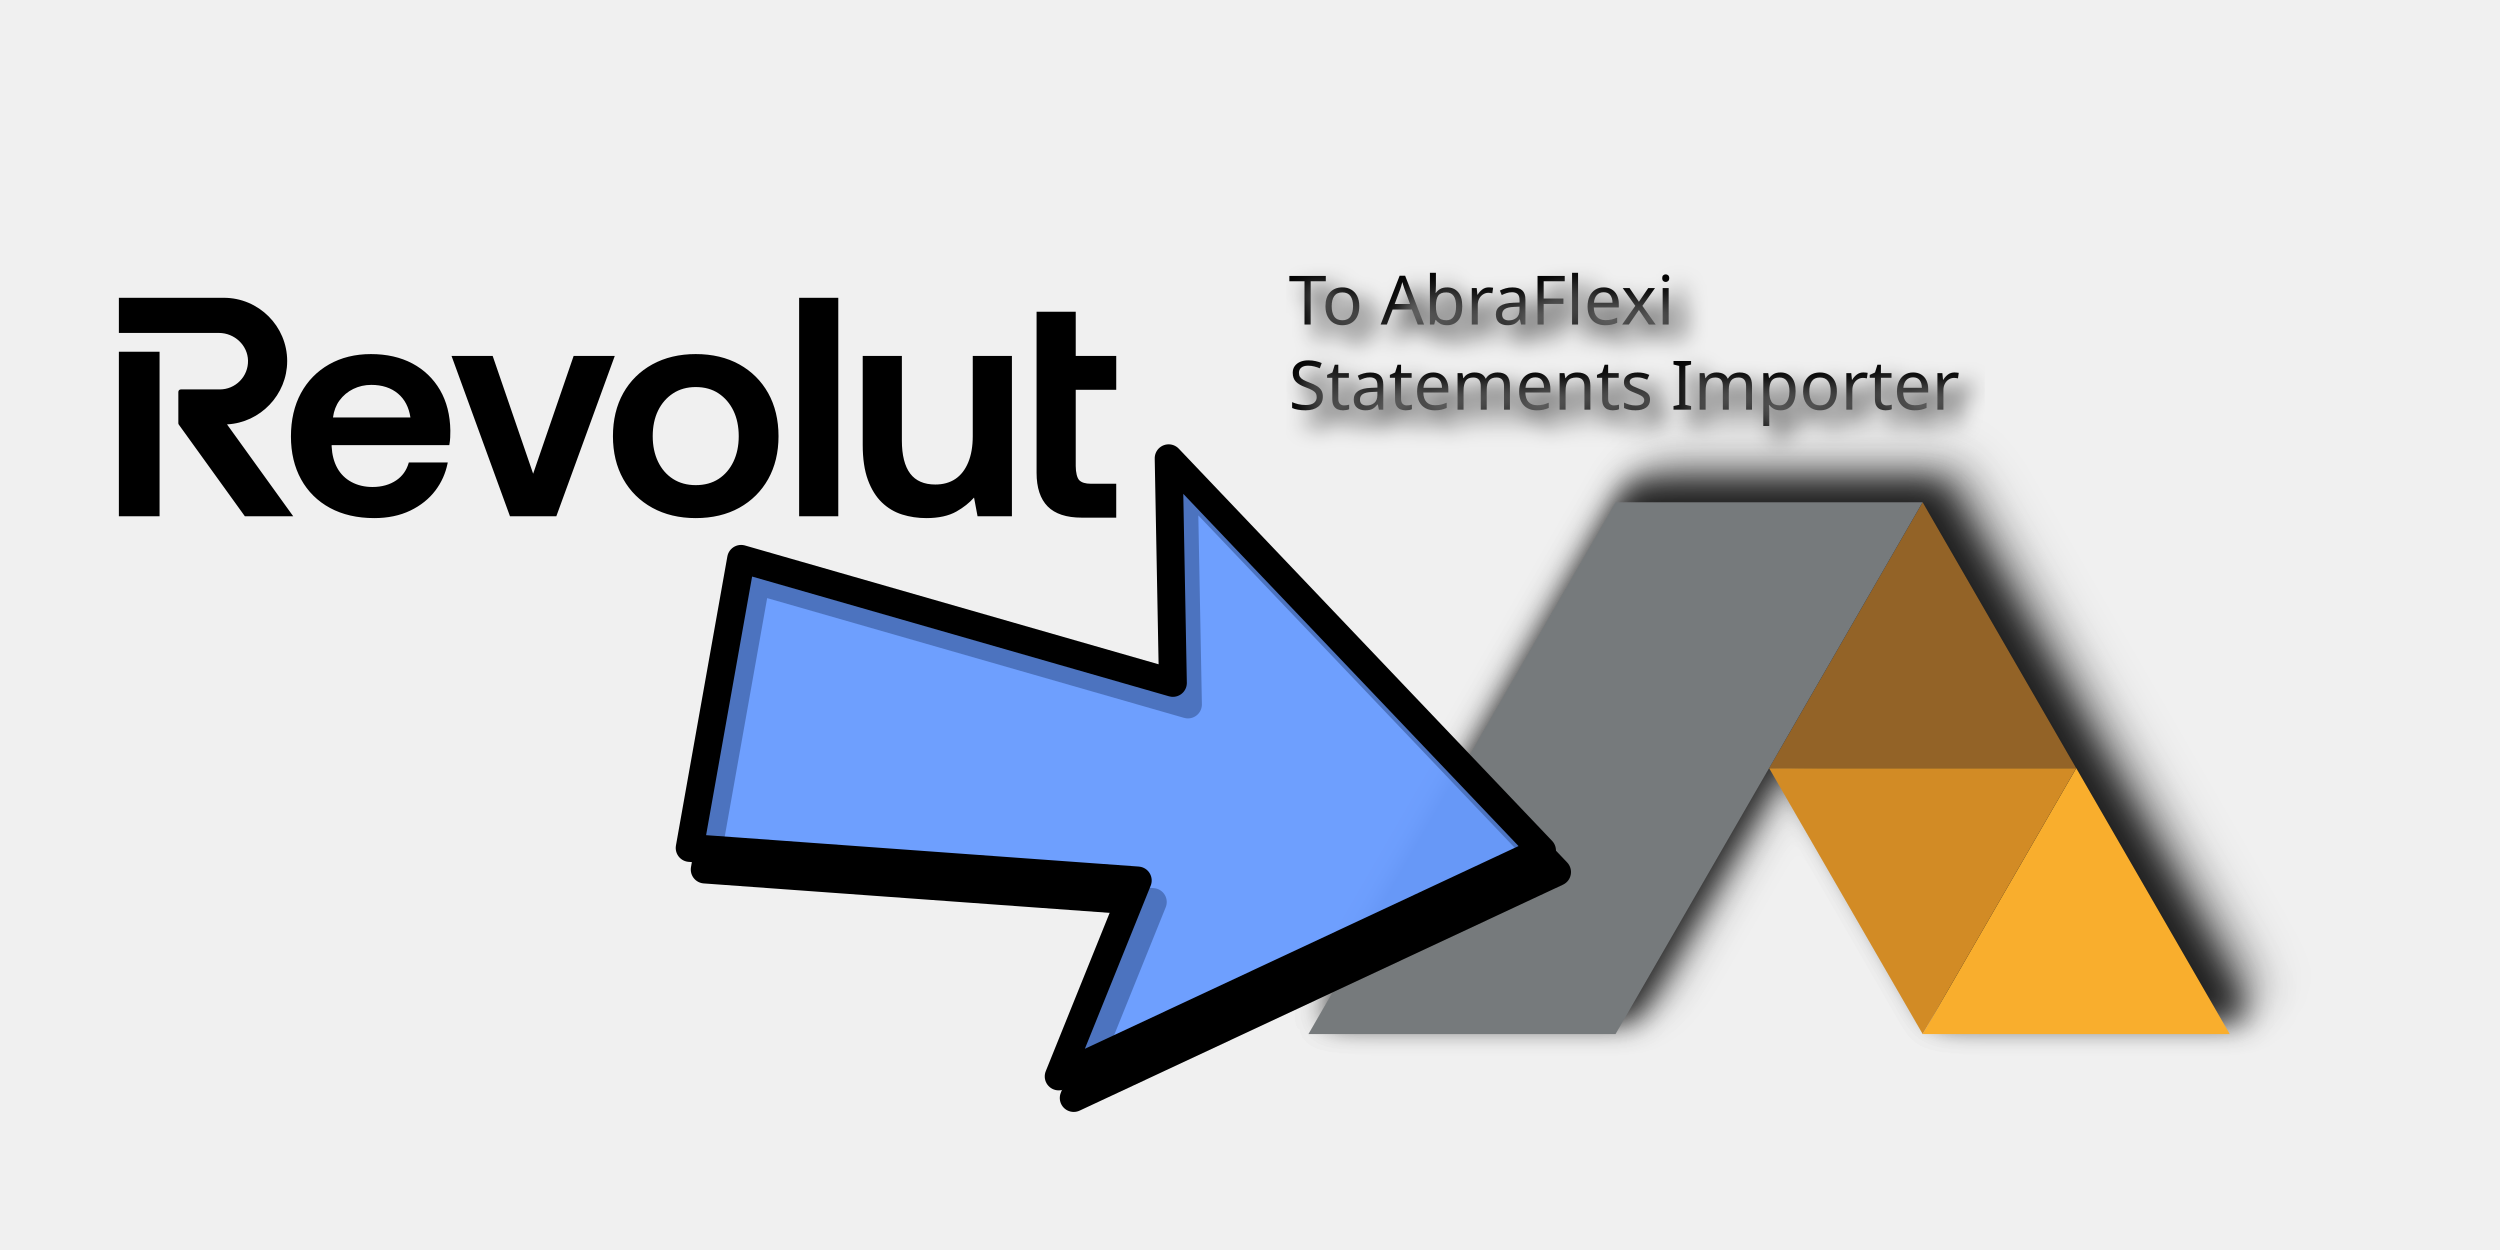
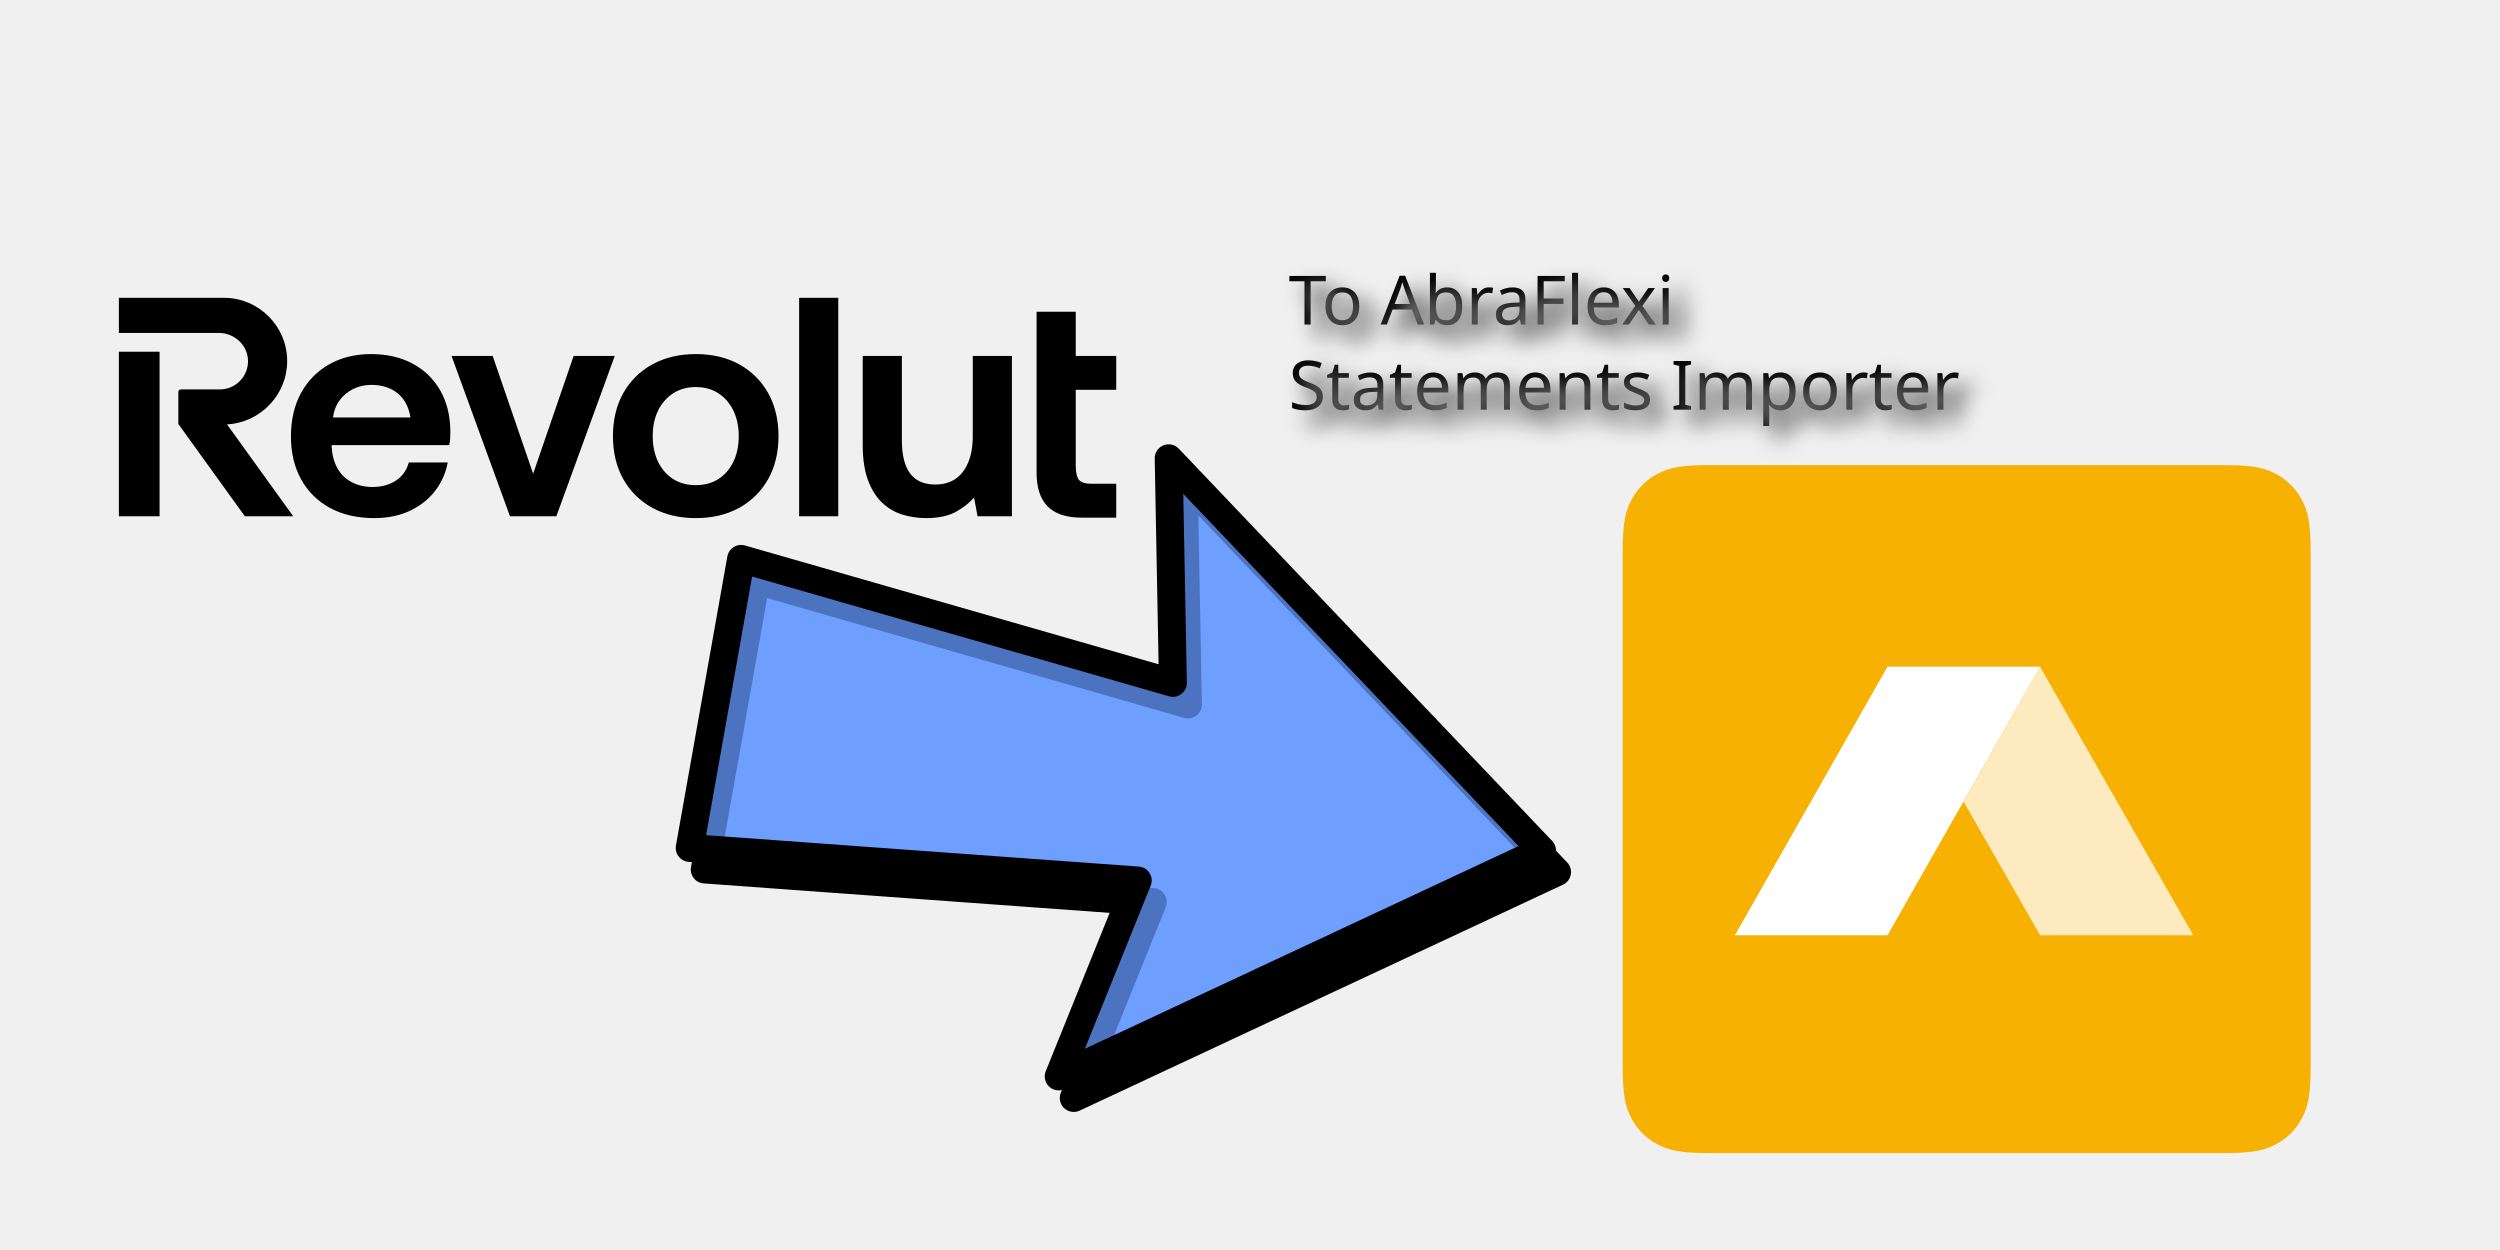
<svg xmlns="http://www.w3.org/2000/svg" xmlns:xlink="http://www.w3.org/1999/xlink" id="svg8" version="1.1" viewBox="0 0 1280 640" height="640mm" width="1280mm">
  <defs id="defs2">
    <clipPath id="clipPath3444">
      <path id="path3446" d="M 11.52,162 C 11.52,81.677 135.307,16.56 288,16.56 440.693,16.56 564.48,81.678 564.48,162 564.48,242.322 440.693,307.44 288,307.44 135.307,307.44 11.52,242.32 11.52,162" />
    </clipPath>
    <radialGradient id="radialGradient3452" cx="0" cy="0" r="1" fx="0" fy="0" gradientTransform="matrix(363.06,0,0,-363.06,177.52,256.31)" gradientUnits="userSpaceOnUse" spreadMethod="pad">
      <stop id="stop3454" offset="0" stop-color="#aeb2d5" />
      <stop id="stop3456" offset="0.3" stop-color="#aeb2d5" />
      <stop id="stop3458" offset="0.75" stop-color="#484c89" />
      <stop id="stop3460" offset="1" stop-color="#484c89" />
    </radialGradient>
    <clipPath id="clipPath3468">
      <path id="path3470" d="M 0,324 H 576 V 0 H 0 Z" />
    </clipPath>
    <filter style="color-interpolation-filters:sRGB" id="filter4622" x="-0.122" y="-0.211" width="1.294" height="1.509">
      <feFlood flood-opacity="0.498" flood-color="rgb(0,0,0)" result="flood" id="feFlood4612" />
      <feComposite in="flood" in2="SourceGraphic" operator="in" result="composite1" id="feComposite4614" />
      <feGaussianBlur in="composite1" stdDeviation="6" result="blur" id="feGaussianBlur4616" />
      <feOffset dx="6" dy="6" result="offset" id="feOffset4618" />
      <feComposite in="SourceGraphic" in2="offset" operator="over" result="fbSourceGraphic" id="feComposite4620" />
      <feColorMatrix result="fbSourceGraphicAlpha" in="fbSourceGraphic" values="0 0 0 -1 0 0 0 0 -1 0 0 0 0 -1 0 0 0 0 1 0" id="feColorMatrix4624" />
      <feFlood id="feFlood4626" flood-opacity="0.498" flood-color="rgb(0,0,0)" result="flood" in="fbSourceGraphic" />
      <feComposite in2="fbSourceGraphic" id="feComposite4628" in="flood" operator="in" result="composite1" />
      <feGaussianBlur id="feGaussianBlur4630" in="composite1" stdDeviation="6" result="blur" />
      <feOffset id="feOffset4632" dx="6" dy="6" result="offset" />
      <feComposite in2="offset" id="feComposite4634" in="fbSourceGraphic" operator="over" result="fbSourceGraphic" />
      <feColorMatrix result="fbSourceGraphicAlpha" in="fbSourceGraphic" values="0 0 0 -1 0 0 0 0 -1 0 0 0 0 -1 0 0 0 0 1 0" id="feColorMatrix4636" />
      <feFlood id="feFlood4638" flood-opacity="0.498" flood-color="rgb(0,0,0)" result="flood" in="fbSourceGraphic" />
      <feComposite in2="fbSourceGraphic" id="feComposite4640" in="flood" operator="in" result="composite1" />
      <feGaussianBlur id="feGaussianBlur4642" in="composite1" stdDeviation="6" result="blur" />
      <feOffset id="feOffset4644" dx="6" dy="6" result="offset" />
      <feComposite in2="offset" id="feComposite4646" in="fbSourceGraphic" operator="over" result="composite2" />
    </filter>
    <filter style="color-interpolation-filters:sRGB" id="filter2058">
      <feGaussianBlur stdDeviation="10.563 0.01" result="fbSourceGraphic" id="feGaussianBlur2056" />
      <feColorMatrix result="fbSourceGraphicAlpha" in="fbSourceGraphic" values="0 0 0 -1 0 0 0 0 -1 0 0 0 0 -1 0 0 0 0 1 0" id="feColorMatrix2060" />
      <feGaussianBlur id="feGaussianBlur2062" stdDeviation="10.563 0.01" result="blur" in="fbSourceGraphic" />
    </filter>
    <linearGradient id="XMLID_1_" gradientUnits="userSpaceOnUse" x1="168.036" y1="168.21" x2="83.15" y2="83.324">
      <stop offset="0" style="stop-color:#6D7BB0" id="stop164" />
      <stop offset="1" style="stop-color:#99ACD2" id="stop165" />
    </linearGradient>
    <linearGradient id="XMLID_2_" gradientUnits="userSpaceOnUse" x1="168.718" y1="174.636" x2="83.832" y2="89.75">
      <stop offset="0" style="stop-color:#6D7BB0" id="stop171" />
      <stop offset="1" style="stop-color:#99ACD2" id="stop172" />
    </linearGradient>
    <linearGradient id="XMLID_3_" gradientUnits="userSpaceOnUse" x1="126.98" y1="130.992" x2="233.562" y2="237.576" gradientTransform="matrix(0.9929,-0.1191,-0.056,1.0138,7.7556,8.876)">
      <stop offset="0" style="stop-color:#D8E1ED" id="stop178" />
      <stop offset="1" style="stop-color:#5E76AA" id="stop179" />
    </linearGradient>
    <linearGradient id="XMLID_4_" gradientUnits="userSpaceOnUse" x1="126.038" y1="144.818" x2="126.038" y2="77.567">
      <stop offset="0" style="stop-color:#808DC2" id="stop185" />
      <stop offset="1" style="stop-color:#5E76AA" id="stop186" />
    </linearGradient>
    <linearGradient id="XMLID_5_" gradientUnits="userSpaceOnUse" x1="121.277" y1="91.972" x2="121.277" y2="13.388" gradientTransform="matrix(0.9929,-0.1191,-0.056,1.0138,7.7556,8.876)">
      <stop offset="0" style="stop-color:#DBE8F2" id="stop192" />
      <stop offset="0.285" style="stop-color:#D9E6F1" id="stop193" />
      <stop offset="0.436" style="stop-color:#D1DFED" id="stop194" />
      <stop offset="0.556" style="stop-color:#C3D3E7" id="stop195" />
      <stop offset="0.659" style="stop-color:#B0C3DF" id="stop196" />
      <stop offset="0.752" style="stop-color:#97ADD3" id="stop197" />
      <stop offset="0.837" style="stop-color:#7893C5" id="stop198" />
      <stop offset="0.916" style="stop-color:#5473B5" id="stop199" />
      <stop offset="0.989" style="stop-color:#2B50A2" id="stop200" />
      <stop offset="1" style="stop-color:#244A9F" id="stop201" />
    </linearGradient>
-     <filter style="color-interpolation-filters:sRGB;" id="filter4400" x="-0.025" y="-0.387" width="1.064" height="1.974">
+     <filter style="color-interpolation-filters:sRGB;" id="filter4400" x="-0.039" y="-0.172" width="1.099" height="1.433">
      <feGaussianBlur result="result0" in="SourceAlpha" stdDeviation="4" id="feGaussianBlur4394" />
      <feOffset dx="5" dy="5" result="result4" id="feOffset4396" />
      <feComposite in="SourceGraphic" in2="result4" operator="xor" result="result3" id="feComposite4398" />
    </filter>
+     <clipPath clipPathUnits="userSpaceOnUse" id="clipPath225">
+       <path d="M 64.097,512 H 447.903 c 22.288,0 30.37,-2.321 38.518,-6.678 8.148,-4.358 14.543,-10.752 18.901,-18.901 C 509.679,478.273 512,470.191 512,447.903 V 64.097 C 512,41.809 509.679,33.727 505.322,25.579 500.964,17.431 494.569,11.036 486.421,6.678 478.273,2.321 470.191,0 447.903,0 H 64.097 C 41.809,0 33.727,2.321 25.579,6.678 17.431,11.036 11.036,17.431 6.678,25.579 2.321,33.727 0,41.809 0,64.097 V 447.903 c 0,22.288 2.321,30.37 6.678,38.518 4.358,8.148 10.752,14.543 18.901,18.901 8.148,4.358 16.23,6.678 38.518,6.678 z" clip-rule="evenodd" id="path223" />
+     </clipPath>
+     <clipPath clipPathUnits="userSpaceOnUse" id="clipPath231">
+       <path d="M 0,0 H 512 V 512 H 0 Z" id="path229" />
+     </clipPath>
+     <clipPath clipPathUnits="userSpaceOnUse" id="clipPath241">
+       <path d="M 310.621,362 424.709,162.094 H 310.696 l -57.009,99.499 z" clip-rule="evenodd" id="path239" />
+     </clipPath>
+     <clipPath clipPathUnits="userSpaceOnUse" id="clipPath247">
+       <path d="M 0,0 H 512 V 512 H 0 Z" id="path245" />
+     </clipPath>
+     <clipPath clipPathUnits="userSpaceOnUse" id="clipPath257">
+       <path d="M 197.101,362 83.515,162.094 H 197.101 L 310.621,362 Z" clip-rule="evenodd" id="path255" />
+     </clipPath>
+     <clipPath clipPathUnits="userSpaceOnUse" id="clipPath263">
+       <path d="M 0,0 H 512 V 512 H 0 Z" id="path261" />
+     </clipPath>
  </defs>
  <g id="layer1" />
  <g id="layer3">
    <g transform="matrix(1.403348,0,0,1.403348,120.6758,7.023125)" id="g2598">
-       <g transform="matrix(0.945479,0,0,-0.945479,286.7108,432.7154)" id="g4514" style="filter:url(#filter4622)">
-         <g id="g14" transform="matrix(28.37702,0,0,-28.37702,108.7903,8415.585)">
-           <g id="g12" transform="matrix(0.015609,0,0,-0.015609,-18.251,294.31)" style="clip-rule:evenodd;image-rendering:optimizeQuality;shape-rendering:geometricPrecision">
-             <path id="path4" d="M 1708.7,0 1842.5,231.62 1976.2,0 Z" style="fill:#f9ae2d" />
-             <path id="path6" d="m 1708.7,0 -133.75,231.62 h 267.53 z" style="fill:#d28b25" />
-             <path id="path8" d="M 1574.9,231.62 1708.65,463.3 1842.43,231.62 Z" style="fill:#936327" />
-             <path id="path10" d="M 1708.7,463.3 H 1441.2 L 1173.6,0 h 267.56 l 267.47,463.3" style="fill:#767a7c" />
+       <g id="g280" transform="matrix(0.4902108,0,0,-0.4902108,506.0335,415.6848)">
+         <g id="g217" />
+         <g id="g219">
+           <g id="g221" clip-path="url(#clipPath225)">
+             <g id="g227" clip-path="url(#clipPath231)">
+               <path d="M -1,513 H 513 V -1 H -1 Z" style="fill:#f6b102;fill-opacity:1;fill-rule:nonzero;stroke:none" id="path233" />
+             </g>
+           </g>
+         </g>
+         <g id="g235">
+           <g id="g237" clip-path="url(#clipPath241)">
+             <g id="g243" clip-path="url(#clipPath247)">
+               <path d="M 252.688,363 H 425.709 V 161.094 H 252.688 Z" style="fill:#fdebbf;fill-opacity:1;fill-rule:nonzero;stroke:none" id="path249" />
+             </g>
+           </g>
+         </g>
+         <g id="g251">
+           <g id="g253" clip-path="url(#clipPath257)">
+             <g id="g259" clip-path="url(#clipPath263)">
+               <path d="M 82.515,363 H 311.621 V 161.094 H 82.515 Z" style="fill:#ffffff;fill-opacity:1;fill-rule:nonzero;stroke:none" id="path265" />
+             </g>
          </g>
        </g>
      </g>
      <path clip-rule="evenodd" d="m 205.564,103.642 h 14.285 v 79.705 H 205.564 Z M 321.255,137.223 V 124.854 H 306.482 V 108.728 H 292.197 v 58.792 c 0,5.402 1.359,9.519 4.039,12.236 2.678,2.72 6.852,4.099 12.406,4.099 h 12.612 v -12.369 h -9.229 c -2.007,0 -3.446,-0.441 -4.28,-1.313 -0.766,-0.798 -1.263,-2.812 -1.263,-5.132 v -27.819 z m -212.731,30.611 14.771,-42.982 h 15.008 l -21.323,58.496 H 100.068 L 78.745,124.852 H 93.753 Z m 160.388,-13.678 c 0,3.703 -0.562,6.925 -1.668,9.576 -1.098,2.636 -2.67,4.657 -4.675,6.005 -2.004,1.348 -4.469,2.032 -7.325,2.032 -4.084,0 -7.166,-1.342 -9.158,-3.988 -2.014,-2.674 -3.037,-6.727 -3.037,-12.046 v -30.882 h -14.285 v 32.46 c 0,5.054 0.63,9.341 1.879,12.741 1.248,3.409 2.964,6.183 5.097,8.242 2.133,2.056 4.622,3.542 7.4,4.416 2.763,0.87 5.737,1.31 8.837,1.31 4.466,0 8.164,-0.81 10.985,-2.408 2.572,-1.462 4.73,-3.171 6.418,-5.087 l 1.279,6.819 h 12.539 v -58.494 h -14.285 z m -85.186,-26.218 c -4.502,-2.496 -9.848,-3.761 -15.887,-3.761 -5.966,0 -11.292,1.265 -15.831,3.76 -4.544,2.502 -8.115,6.035 -10.614,10.501 -2.495,4.462 -3.759,9.75 -3.759,15.718 0,5.894 1.264,11.146 3.759,15.608 2.497,4.464 6.068,7.997 10.614,10.498 4.539,2.496 9.866,3.76 15.831,3.76 6.039,0 11.385,-1.264 15.887,-3.761 4.507,-2.5 8.059,-6.032 10.556,-10.497 2.495,-4.464 3.761,-9.716 3.761,-15.608 0,-5.965 -1.266,-11.254 -3.761,-15.718 -2.499,-4.466 -6.05,-8 -10.556,-10.5 z m -7.548,41.796 c -2.301,1.499 -5.107,2.259 -8.339,2.259 -3.158,0 -5.946,-0.76 -8.286,-2.259 -2.344,-1.501 -4.182,-3.62 -5.465,-6.298 -1.288,-2.681 -1.942,-5.802 -1.942,-9.279 0,-3.549 0.653,-6.688 1.942,-9.333 1.282,-2.642 3.122,-4.761 5.468,-6.3 2.339,-1.537 5.126,-2.316 8.283,-2.316 3.23,0 6.035,0.779 8.337,2.315 2.309,1.54 4.13,3.66 5.415,6.303 1.287,2.651 1.94,5.79 1.94,9.332 0,3.469 -0.653,6.592 -1.94,9.279 -1.284,2.679 -3.106,4.797 -5.413,6.298 z M -27.774,123.313 h -14.847 v 60.035 h 14.847 z m 46.559,3.433 c 0,-12.739 -10.374,-23.103 -23.125,-23.103 H -42.621 v 12.821 h 36.46 c 5.771,0 10.551,4.534 10.657,10.106 0.053,2.79 -0.994,5.423 -2.949,7.414 -1.955,1.992 -4.567,3.089 -7.354,3.089 H -20.01 c -0.505,0 -0.915,0.41 -0.915,0.914 v 11.395 c 0,0.194 0.053,0.379 0.172,0.535 L 3.344,183.349 H 20.984 L -3.17,149.826 C 8.994,149.216 18.783,138.995 18.783,126.747 Z m 45.652,0.852 c -4.277,-2.27 -9.355,-3.42 -15.093,-3.42 -5.746,0 -10.883,1.265 -15.269,3.762 -4.394,2.499 -7.85,6.033 -10.273,10.501 -2.421,4.458 -3.647,9.784 -3.647,15.829 0,5.892 1.246,11.142 3.704,15.605 2.464,4.473 6.017,7.987 10.56,10.444 4.534,2.458 9.974,3.703 16.165,3.703 4.912,0 9.323,-0.92 13.11,-2.736 3.788,-1.821 6.881,-4.3 9.193,-7.37 2.196,-2.918 3.677,-6.217 4.402,-9.807 l 0.08,-0.383 H 63.161 l -0.067,0.23 c -0.782,2.677 -2.3,4.793 -4.512,6.289 -2.375,1.609 -5.292,2.425 -8.671,2.425 -2.864,0 -5.451,-0.614 -7.688,-1.824 -2.226,-1.203 -3.967,-2.924 -5.172,-5.116 -1.21,-2.2 -1.899,-4.846 -2.046,-7.851 v -0.47 h 42.914 l 0.053,-0.262 c 0.149,-0.823 0.246,-1.672 0.288,-2.525 0.04,-0.831 0.053,-1.662 0.053,-2.5 -0.08,-5.668 -1.343,-10.653 -3.765,-14.818 -2.431,-4.17 -5.831,-7.436 -10.107,-9.706 z m -5.206,11.016 c 2.441,2.054 3.959,4.973 4.516,8.682 H 35.497 c 0.322,-2.406 1.122,-4.491 2.377,-6.2 1.316,-1.793 3.003,-3.202 5.014,-4.188 2.013,-0.989 4.223,-1.491 6.568,-1.491 3.964,-2.5e-4 7.253,1.075 9.775,3.196 z" fill-rule="evenodd" id="path2" style="fill:#000000;stroke-width:2.512" />
      <g id="g622" transform="matrix(0.6678203,0.1188187,-0.1188187,0.6678203,168.0578,33.8012)">
        <use id="use1503" xlink:href="#rect899" transform="translate(10,10)" height="1052.362" width="744.094" y="0" x="0" />
        <path id="rect899" style="fill:#6699ff;fill-opacity:0.75;fill-rule:evenodd;stroke:#000000;stroke-width:15;stroke-linecap:round;stroke-linejoin:round" d="m 283.28,141.85 23.41,118.56 -240.35,-25 0.004,157.93 240.35,-25 -23.41,111.22 234.66,-165.18 -234.66,-172.53 z" />
      </g>
      <text xml:space="preserve" style="font-style:normal;font-weight:normal;font-size:24.837px;line-height:1.25;font-family:sans-serif;fill:#000000;fill-opacity:1;stroke:none;stroke-width:0.333;filter:url(#filter4400)" x="384.167" y="113.404" id="text4342">
        <tspan id="tspan4340" style="font-size:24.837px;stroke-width:0.333" x="384.167" y="113.404">To AbraFlexi </tspan>
        <tspan style="font-size:24.837px;stroke-width:0.333" x="384.167" y="144.45" id="tspan5130">Statements Importer</tspan>
      </text>
    </g>
  </g>
  <g id="layer2" />
</svg>
